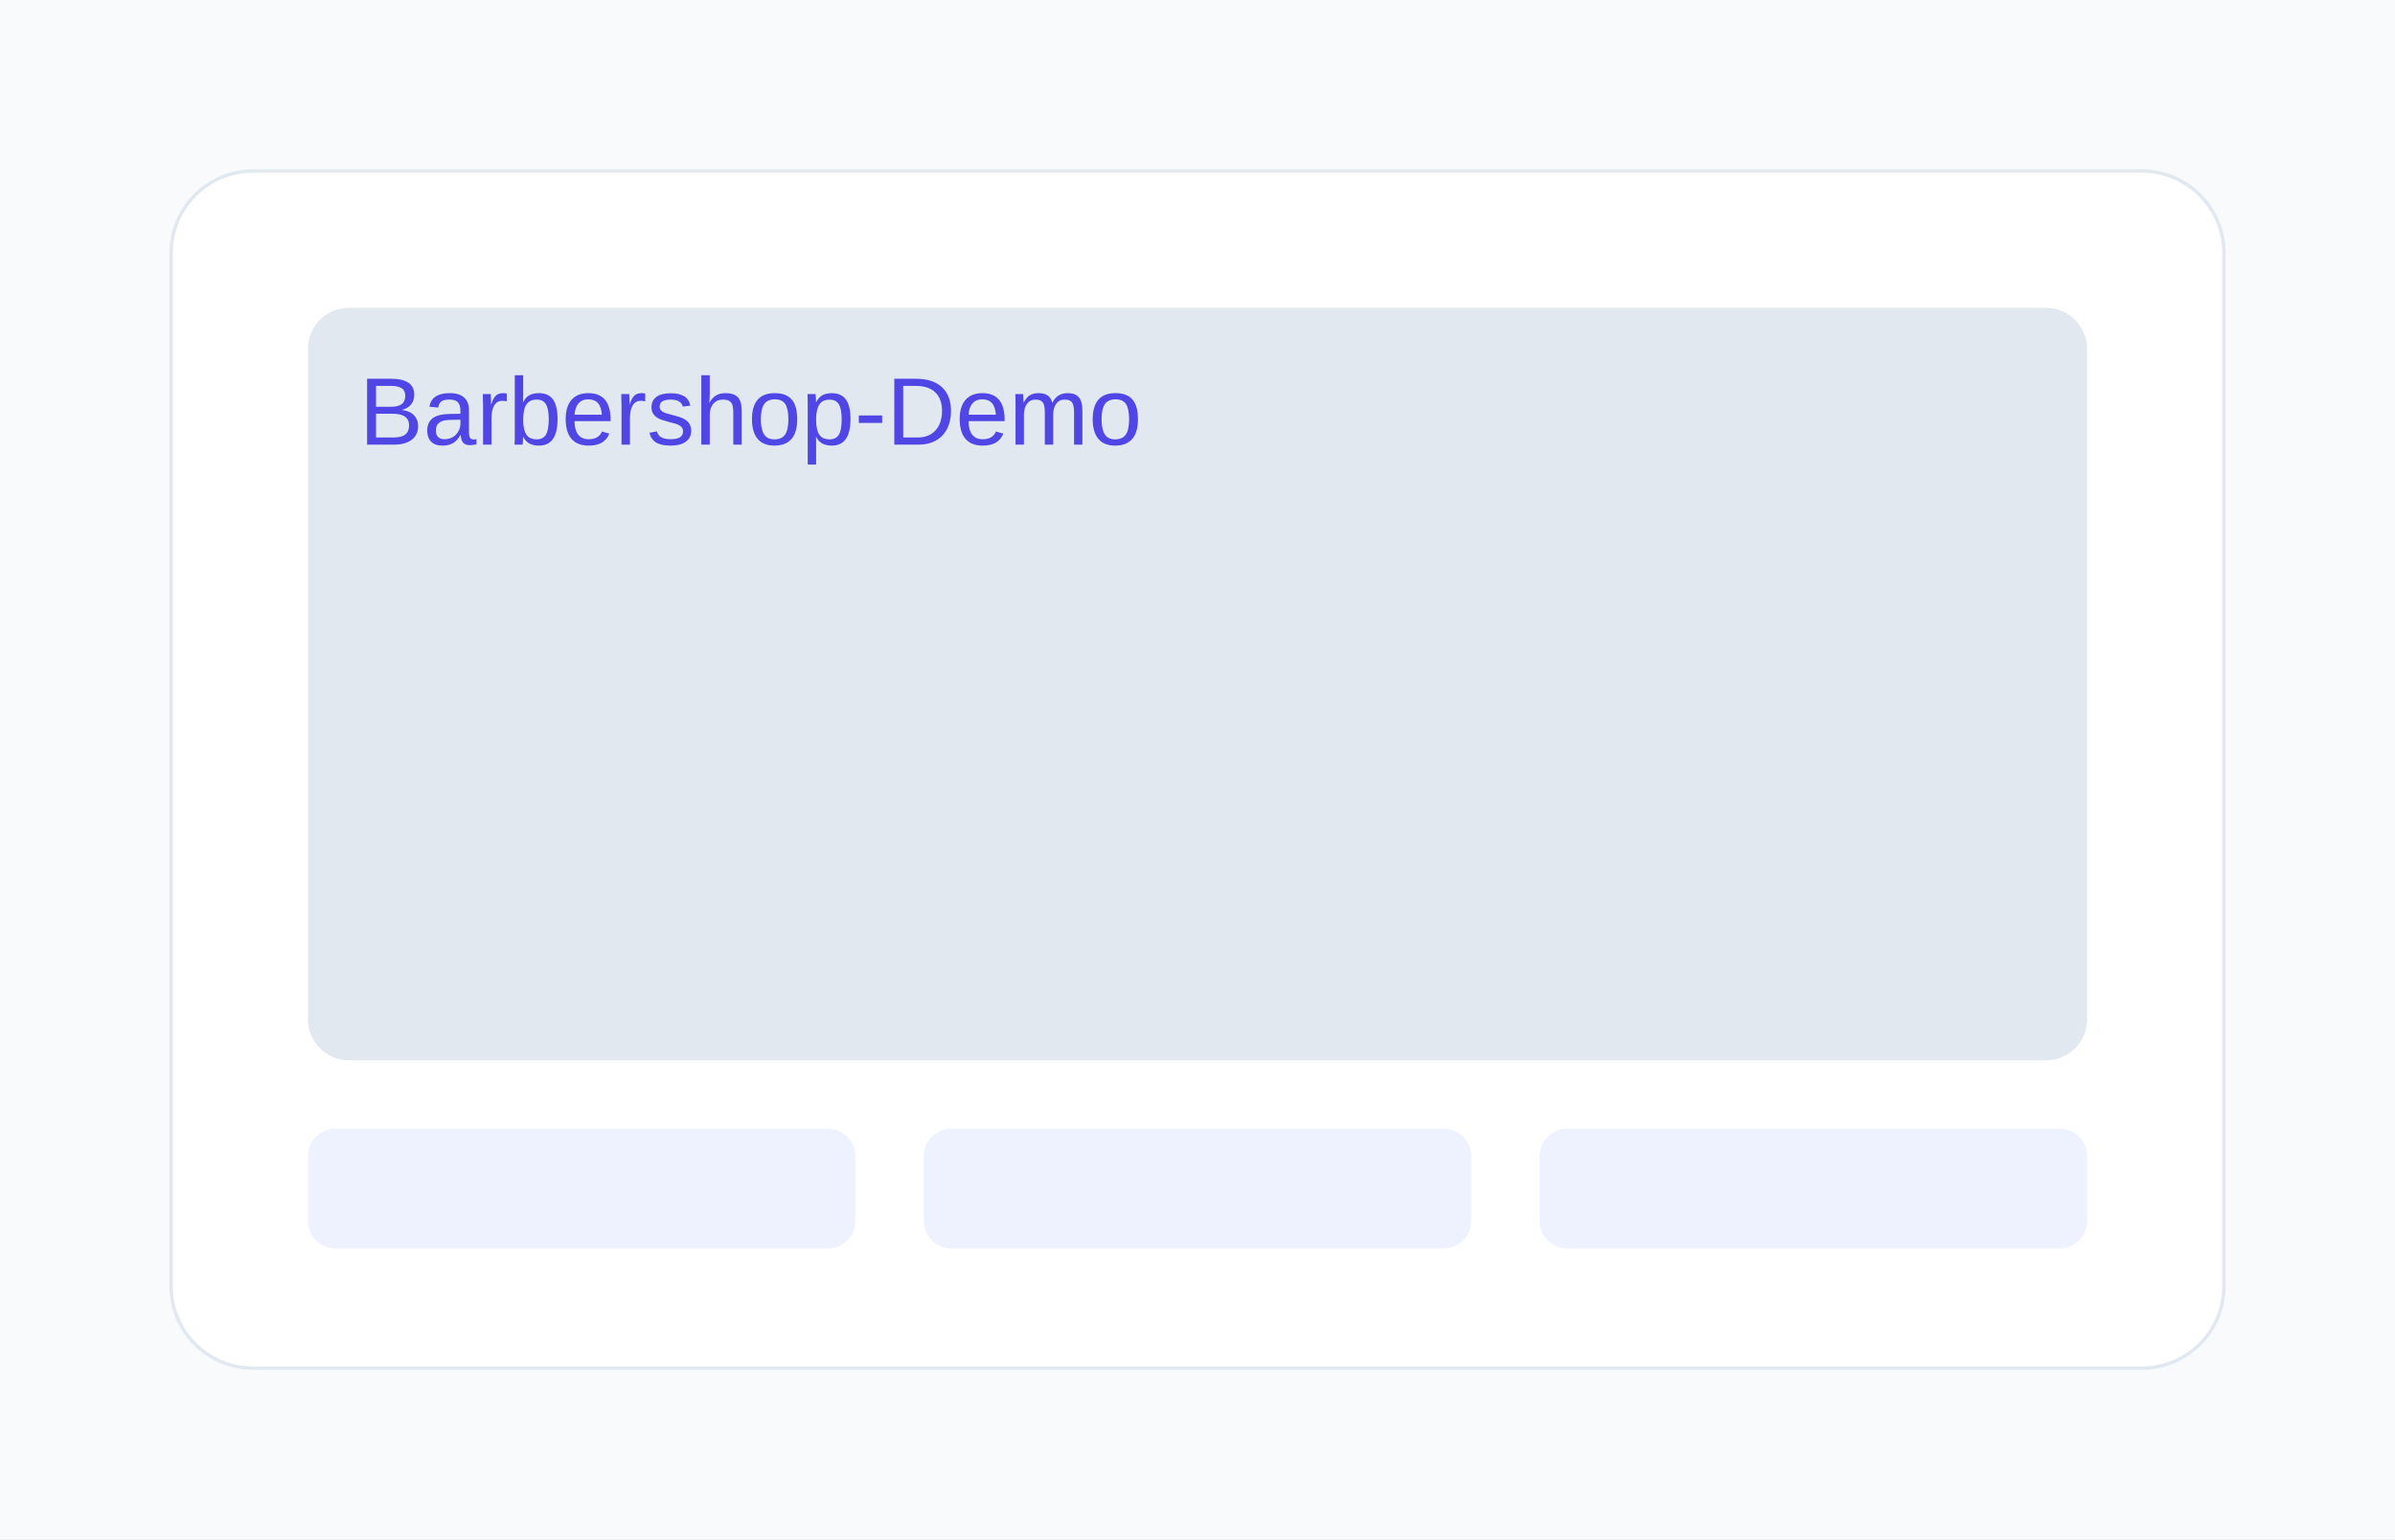
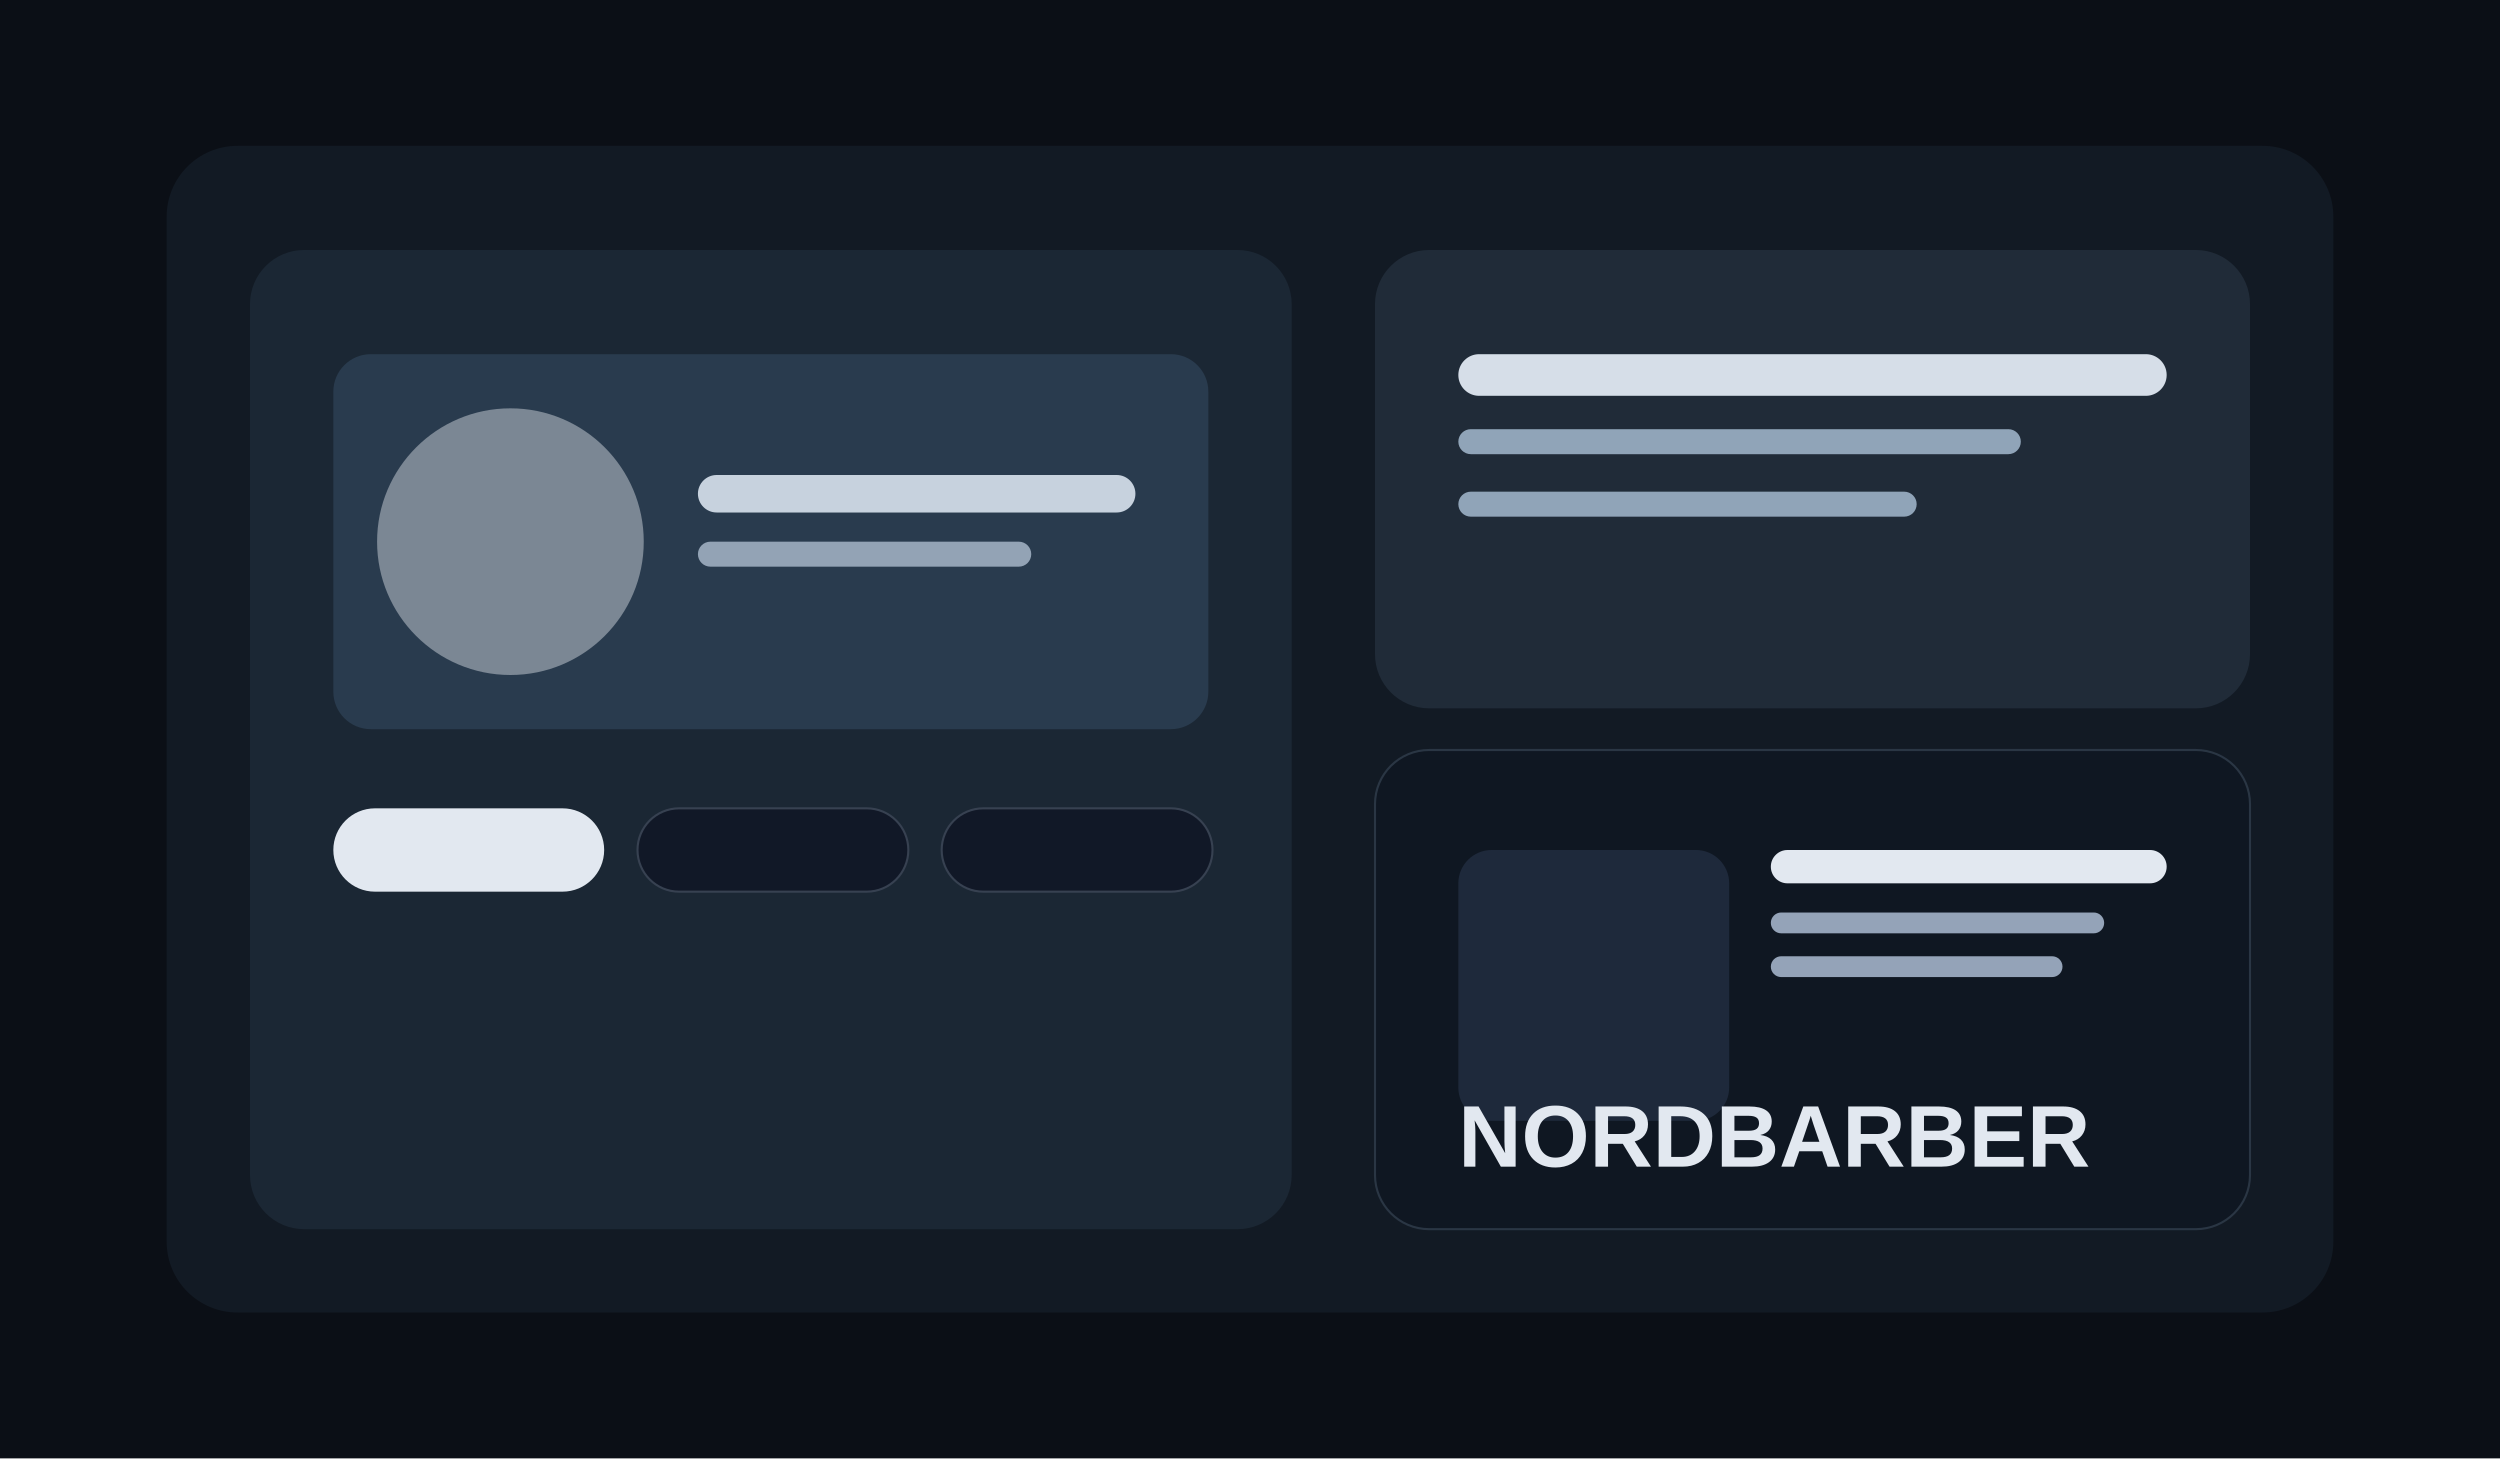
- <svg xmlns="http://www.w3.org/2000/svg" width="700" height="450" viewBox="0 0 700 450" fill="none">
-   <rect width="700" height="450" fill="#F8FAFC" />
-   <rect x="50" y="50" width="600" height="350" rx="24" fill="white" stroke="#E2E8F0" />
-   <rect x="90" y="90" width="520" height="220" rx="12" fill="#E2E8F0" />
-   <rect x="90" y="330" width="160" height="35" rx="8" fill="#EEF2FF" />
-   <rect x="270" y="330" width="160" height="35" rx="8" fill="#EEF2FF" />
-   <rect x="450" y="330" width="160" height="35" rx="8" fill="#EEF2FF" />
-   <text x="105" y="130" fill="#4F46E5" font-size="28" font-family="Arial">Barbershop-Demo</text>
+ <svg xmlns="http://www.w3.org/2000/svg" width="1200" height="700" viewBox="0 0 1200 700" fill="none">
+   <rect width="1200" height="700" fill="#0B0F16" />
+   <rect x="80" y="70" width="1040" height="560" rx="34" fill="#121A24" />
+   <rect x="120" y="120" width="500" height="470" rx="26" fill="#1B2734" />
+   <rect x="160" y="170" width="420" height="180" rx="18" fill="#293B4E" />
+   <circle cx="245" cy="260" r="64" fill="#7B8794" />
+   <rect x="335" y="228" width="210" height="18" rx="9" fill="#C7D2DE" />
+   <rect x="335" y="260" width="160" height="12" rx="6" fill="#93A3B5" />
+   <rect x="160" y="388" width="130" height="40" rx="20" fill="#E2E8F0" />
+   <rect x="306" y="388" width="130" height="40" rx="20" fill="#111827" stroke="#374151" />
+   <rect x="452" y="388" width="130" height="40" rx="20" fill="#111827" stroke="#374151" />
+   <rect x="660" y="120" width="420" height="220" rx="26" fill="#202B38" />
+   <rect x="700" y="170" width="340" height="20" rx="10" fill="#D6DEE8" />
+   <rect x="700" y="206" width="270" height="12" rx="6" fill="#90A4B8" />
+   <rect x="700" y="236" width="220" height="12" rx="6" fill="#90A4B8" />
+   <rect x="660" y="360" width="420" height="230" rx="26" fill="#0F1722" stroke="#2A3644" />
+   <rect x="700" y="408" width="130" height="130" rx="16" fill="#1E293B" />
+   <rect x="850" y="408" width="190" height="16" rx="8" fill="#E2E8F0" />
+   <rect x="850" y="438" width="160" height="10" rx="5" fill="#94A3B8" />
+   <rect x="850" y="459" width="140" height="10" rx="5" fill="#94A3B8" />
+   <text x="700" y="560" fill="#E2E8F0" font-family="Arial" font-size="42" font-weight="700">NORDBARBER</text>
</svg>
